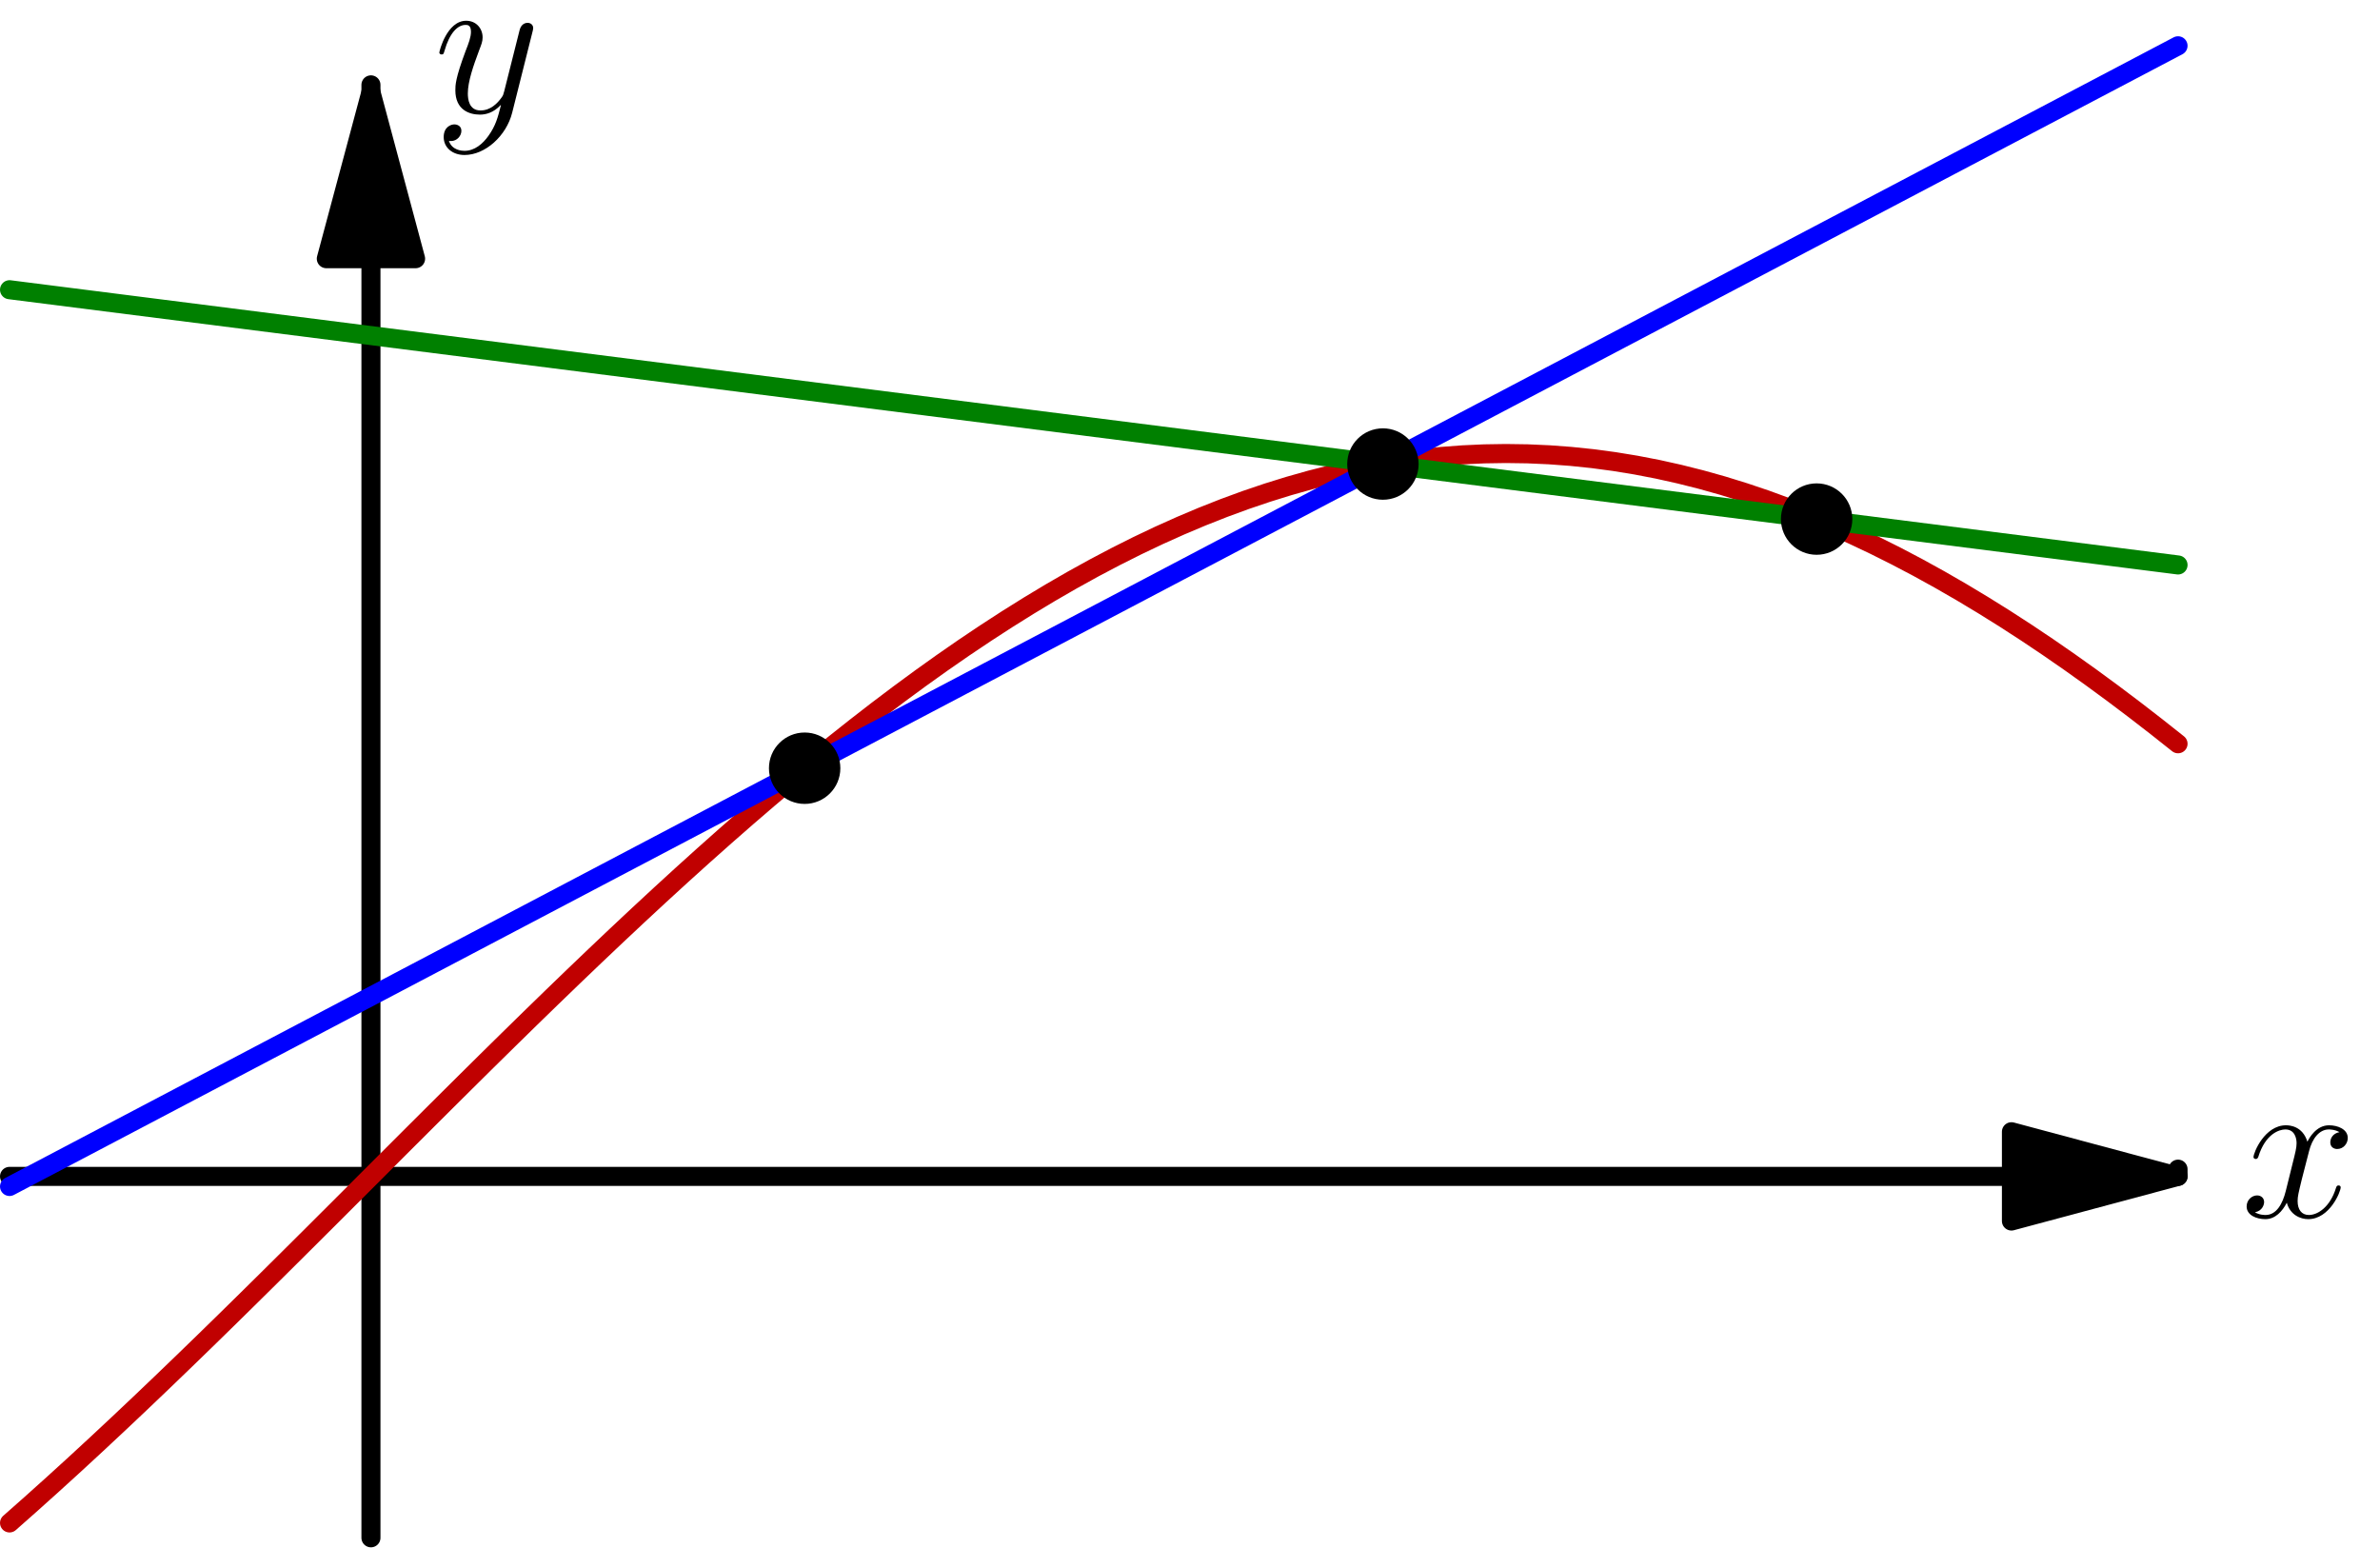
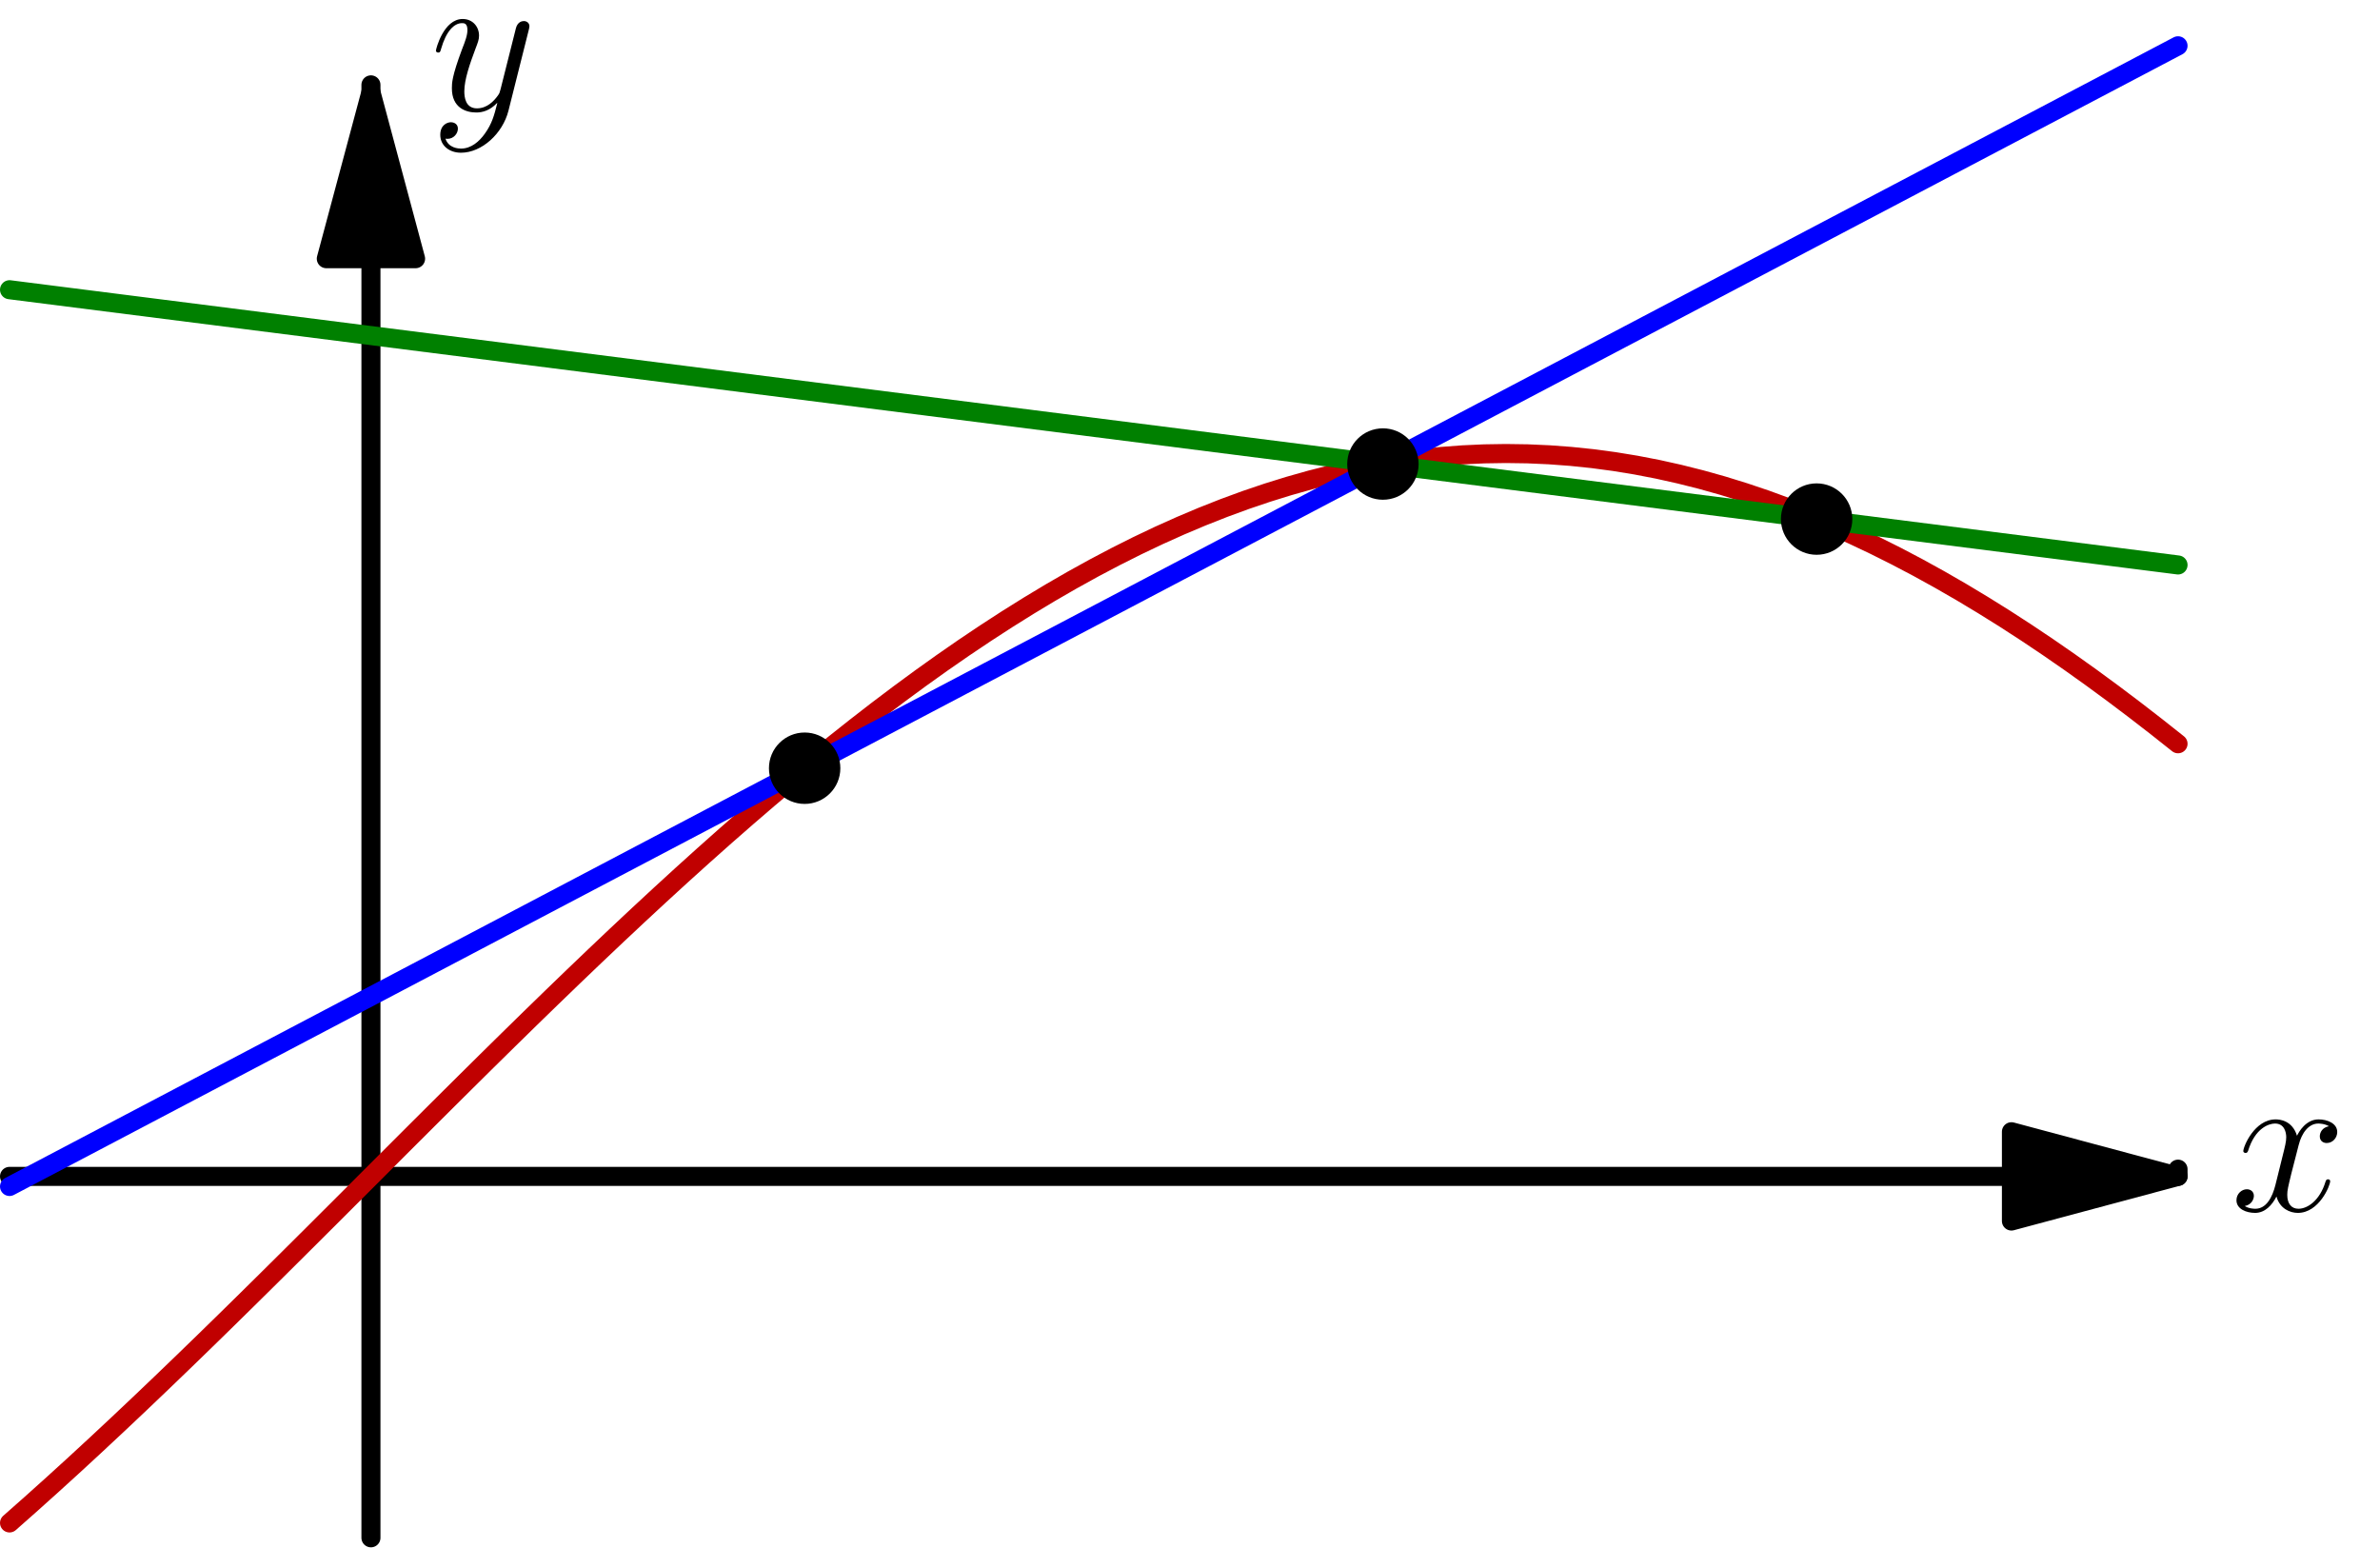
- <svg xmlns="http://www.w3.org/2000/svg" xmlns:xlink="http://www.w3.org/1999/xlink" height="184.285pt" version="1.1" viewBox="56.409 53.858 283.465 184.285" width="283.465pt">
+ <svg xmlns="http://www.w3.org/2000/svg" xmlns:xlink="http://www.w3.org/1999/xlink" height="184.976pt" version="1.1" viewBox="56.621 54.06 284.528 184.976" width="284.528pt">
  <defs>
-     <path d="M11.793 -10.151C10.997 -10.002 10.698 -9.405 10.698 -8.932C10.698 -8.335 11.171 -8.136 11.519 -8.136C12.266 -8.136 12.788 -8.783 12.788 -9.454C12.788 -10.499 11.594 -10.972 10.549 -10.972C9.031 -10.972 8.186 -9.479 7.962 -9.007C7.389 -10.873 5.847 -10.972 5.399 -10.972C2.861 -10.972 1.518 -7.713 1.518 -7.165C1.518 -7.066 1.617 -6.942 1.791 -6.942C1.99 -6.942 2.04 -7.091 2.09 -7.19C2.936 -9.952 4.603 -10.475 5.324 -10.475C6.444 -10.475 6.668 -9.43 6.668 -8.832C6.668 -8.285 6.519 -7.713 6.22 -6.519L5.374 -3.11C5.001 -1.617 4.279 -0.249 2.961 -0.249C2.836 -0.249 2.214 -0.249 1.692 -0.572C2.588 -0.746 2.787 -1.493 2.787 -1.791C2.787 -2.289 2.413 -2.588 1.941 -2.588C1.344 -2.588 0.697 -2.065 0.697 -1.269C0.697 -0.224 1.866 0.249 2.936 0.249C4.13 0.249 4.976 -0.697 5.498 -1.717C5.897 -0.249 7.141 0.249 8.061 0.249C10.599 0.249 11.942 -3.01 11.942 -3.558C11.942 -3.682 11.843 -3.782 11.694 -3.782C11.47 -3.782 11.445 -3.657 11.37 -3.458C10.698 -1.269 9.255 -0.249 8.136 -0.249C7.265 -0.249 6.792 -0.896 6.792 -1.916C6.792 -2.463 6.892 -2.861 7.29 -4.503L8.161 -7.887C8.534 -9.38 9.38 -10.475 10.524 -10.475C10.574 -10.475 11.271 -10.475 11.793 -10.151Z" id="g0-120" />
-     <path d="M6.543 2.787C5.872 3.732 4.901 4.578 3.682 4.578C3.384 4.578 2.189 4.528 1.816 3.384C1.891 3.409 2.015 3.409 2.065 3.409C2.811 3.409 3.309 2.762 3.309 2.189S2.836 1.418 2.463 1.418C2.065 1.418 1.194 1.717 1.194 2.936C1.194 4.205 2.264 5.076 3.682 5.076C6.17 5.076 8.683 2.787 9.38 0.025L11.818 -9.678C11.843 -9.803 11.893 -9.952 11.893 -10.101C11.893 -10.475 11.594 -10.723 11.221 -10.723C10.997 -10.723 10.475 -10.624 10.275 -9.877L8.434 -2.563C8.31 -2.115 8.31 -2.065 8.111 -1.791C7.613 -1.095 6.792 -0.249 5.598 -0.249C4.205 -0.249 4.08 -1.617 4.08 -2.289C4.08 -3.707 4.752 -5.623 5.424 -7.414C5.698 -8.136 5.847 -8.484 5.847 -8.982C5.847 -10.027 5.1 -10.972 3.881 -10.972C1.592 -10.972 0.672 -7.364 0.672 -7.165C0.672 -7.066 0.771 -6.942 0.945 -6.942C1.169 -6.942 1.194 -7.041 1.294 -7.389C1.891 -9.479 2.836 -10.475 3.807 -10.475C4.031 -10.475 4.454 -10.475 4.454 -9.653C4.454 -9.007 4.18 -8.285 3.807 -7.34C2.588 -4.08 2.588 -3.259 2.588 -2.662C2.588 -0.299 4.279 0.249 5.523 0.249C6.245 0.249 7.141 0.025 8.011 -0.896L8.036 -0.871C7.663 0.597 7.414 1.567 6.543 2.787Z" id="g0-121" />
+     <path d="M11.749 -10.113C10.956 -9.964 10.658 -9.37 10.658 -8.899C10.658 -8.304 11.129 -8.105 11.476 -8.105C12.22 -8.105 12.741 -8.75 12.741 -9.419C12.741 -10.46 11.551 -10.931 10.51 -10.931C8.998 -10.931 8.155 -9.444 7.932 -8.973C7.362 -10.832 5.825 -10.931 5.379 -10.931C2.851 -10.931 1.512 -7.684 1.512 -7.139C1.512 -7.04 1.611 -6.916 1.785 -6.916C1.983 -6.916 2.033 -7.064 2.082 -7.163C2.925 -9.915 4.586 -10.435 5.304 -10.435C6.42 -10.435 6.643 -9.394 6.643 -8.799C6.643 -8.254 6.494 -7.684 6.197 -6.494L5.354 -3.098C4.982 -1.611 4.263 -0.248 2.95 -0.248C2.826 -0.248 2.206 -0.248 1.686 -0.57C2.578 -0.744 2.776 -1.487 2.776 -1.785C2.776 -2.28 2.404 -2.578 1.933 -2.578C1.339 -2.578 0.694 -2.057 0.694 -1.264C0.694 -0.223 1.859 0.248 2.925 0.248C4.115 0.248 4.957 -0.694 5.478 -1.71C5.875 -0.248 7.114 0.248 8.031 0.248C10.559 0.248 11.898 -2.999 11.898 -3.545C11.898 -3.668 11.799 -3.768 11.65 -3.768C11.427 -3.768 11.402 -3.644 11.328 -3.445C10.658 -1.264 9.221 -0.248 8.105 -0.248C7.238 -0.248 6.767 -0.892 6.767 -1.909C6.767 -2.454 6.866 -2.851 7.263 -4.486L8.13 -7.857C8.502 -9.345 9.345 -10.435 10.485 -10.435C10.534 -10.435 11.229 -10.435 11.749 -10.113Z" id="g0-120" />
+     <path d="M6.519 2.776C5.85 3.718 4.883 4.561 3.668 4.561C3.371 4.561 2.181 4.511 1.809 3.371C1.884 3.396 2.008 3.396 2.057 3.396C2.801 3.396 3.297 2.751 3.297 2.181S2.826 1.413 2.454 1.413C2.057 1.413 1.19 1.71 1.19 2.925C1.19 4.189 2.256 5.057 3.668 5.057C6.147 5.057 8.651 2.776 9.345 0.025L11.774 -9.642C11.799 -9.766 11.848 -9.915 11.848 -10.063C11.848 -10.435 11.551 -10.683 11.179 -10.683C10.956 -10.683 10.435 -10.584 10.237 -9.84L8.403 -2.553C8.279 -2.107 8.279 -2.057 8.081 -1.785C7.585 -1.091 6.767 -0.248 5.577 -0.248C4.189 -0.248 4.065 -1.611 4.065 -2.28C4.065 -3.693 4.734 -5.602 5.404 -7.387C5.676 -8.105 5.825 -8.452 5.825 -8.948C5.825 -9.989 5.081 -10.931 3.867 -10.931C1.586 -10.931 0.669 -7.337 0.669 -7.139C0.669 -7.04 0.768 -6.916 0.942 -6.916C1.165 -6.916 1.19 -7.015 1.289 -7.362C1.884 -9.444 2.826 -10.435 3.792 -10.435C4.016 -10.435 4.437 -10.435 4.437 -9.617C4.437 -8.973 4.164 -8.254 3.792 -7.312C2.578 -4.065 2.578 -3.247 2.578 -2.652C2.578 -0.297 4.263 0.248 5.503 0.248C6.222 0.248 7.114 0.025 7.981 -0.892L8.006 -0.868C7.634 0.595 7.387 1.562 6.519 2.776Z" id="g0-121" />
  </defs>
-   <g id="page1" transform="matrix(0.996264 0 0 0.996264 0 0)">
+   <g id="page1">
    <g transform="matrix(1 0 0 1 100.967 194.691)">
      <path d="M 196.12 0L -43.207 -0" fill="none" stroke="#000000" stroke-linecap="round" stroke-linejoin="round" stroke-miterlimit="10.037" stroke-width="2.276" />
    </g>
    <g transform="matrix(1 0 0 1 100.967 194.691)">
-       <path d="M 216.037 0L 196.12 -5.337L 196.12 5.337L 216.037 0Z" fill="#000000" />
+       <path d="M 216.037 -1.44174e-15L 196.12 -5.337L 196.12 5.337L 216.037 -1.44174e-15Z" fill="#000000" />
    </g>
    <g transform="matrix(1 0 0 1 100.967 194.691)">
-       <path d="M 216.037 0L 196.12 -5.337L 196.12 5.337L 216.037 0Z" fill="none" stroke="#000000" stroke-linecap="round" stroke-linejoin="round" stroke-miterlimit="10.037" stroke-width="2.276" />
+       <path d="M 216.037 -1.44174e-15L 196.12 -5.337L 196.12 5.337L 216.037 -1.44174e-15Z" fill="none" stroke="#000000" stroke-linecap="round" stroke-linejoin="round" stroke-miterlimit="10.037" stroke-width="2.276" />
    </g>
    <g transform="matrix(1 0 0 1 100.967 194.691)">
      <path d="M 216.037 0L 216.037 -0.864" fill="none" stroke="#000000" stroke-linecap="round" stroke-linejoin="round" stroke-miterlimit="10.037" stroke-width="2.276" />
    </g>
-     <use x="324.508" xlink:href="#g0-120" y="199.555" />
+     <use x="323.295" xlink:href="#g0-120" y="198.809" />
    <g transform="matrix(1 0 0 1 100.967 194.691)">
      <path d="M 0 -109.705L 0 43.207" fill="none" stroke="#000000" stroke-linecap="round" stroke-linejoin="round" stroke-miterlimit="10.037" stroke-width="2.276" />
    </g>
    <g transform="matrix(1 0 0 1 100.967 194.691)">
-       <path d="M 0 -129.622L -5.337 -109.705L 5.337 -109.705L 0 -129.622Z" fill="#000000" />
+       <path d="M -2.16609e-15 -129.622L -5.337 -109.705L 5.337 -109.705L -2.16609e-15 -129.622Z" fill="#000000" />
    </g>
    <g transform="matrix(1 0 0 1 100.967 194.691)">
-       <path d="M 0 -129.622L -5.337 -109.705L 5.337 -109.705L 0 -129.622Z" fill="none" stroke="#000000" stroke-linecap="round" stroke-linejoin="round" stroke-miterlimit="10.037" stroke-width="2.276" />
+       <path d="M -2.16609e-15 -129.622L -5.337 -109.705L 5.337 -109.705L -2.16609e-15 -129.622Z" fill="none" stroke="#000000" stroke-linecap="round" stroke-linejoin="round" stroke-miterlimit="10.037" stroke-width="2.276" />
    </g>
    <g transform="matrix(1 0 0 1 100.967 194.691)">
      <path d="M 0 -129.622L 0 -130.486" fill="none" stroke="#000000" stroke-linecap="round" stroke-linejoin="round" stroke-miterlimit="10.037" stroke-width="2.276" />
    </g>
-     <use x="108.47" xlink:href="#g0-121" y="67.513" />
+     <use x="108.065" xlink:href="#g0-121" y="67.261" />
    <g transform="matrix(1 0 0 1 100.967 194.691)">
      <path d="M -43.207 41.429L -40.615 39.136L -38.023 36.807L -35.43 34.446L -32.838 32.053L -30.245 29.631L -27.653 27.183L -25.06 24.71L -22.468 22.216L -19.875 19.701L -17.283 17.168L -14.691 14.62L -12.098 12.059L -9.506 9.486L -6.913 6.906L -4.321 4.319L -1.728 1.728L 0.864 -0.864L 3.457 -3.456L 6.049 -6.044L 8.641 -8.627L 11.234 -11.202L 13.826 -13.768L 16.419 -16.32L 19.011 -18.858L 21.604 -21.379L 24.196 -23.881L 26.789 -26.362L 29.381 -28.818L 31.974 -31.249L 34.566 -33.651L 37.158 -36.024L 39.751 -38.364L 42.343 -40.669L 44.936 -42.938L 47.528 -45.168L 50.121 -47.357L 52.713 -49.504L 55.306 -51.607L 57.898 -53.662L 60.49 -55.67L 63.083 -57.627L 65.675 -59.533L 68.268 -61.385L 70.86 -63.182L 73.453 -64.922L 76.045 -66.603L 78.638 -68.225L 81.23 -69.785L 83.822 -71.282L 86.415 -72.716L 89.007 -74.083L 91.6 -75.385L 94.192 -76.618L 96.785 -77.782L 99.377 -78.876L 101.97 -79.9L 104.562 -80.851L 107.154 -81.73L 109.747 -82.535L 112.339 -83.266L 114.932 -83.922L 117.524 -84.502L 120.117 -85.006L 122.709 -85.434L 125.302 -85.785L 127.894 -86.059L 130.486 -86.255L 133.079 -86.374L 135.671 -86.415L 138.264 -86.378L 140.856 -86.263L 143.449 -86.071L 146.041 -85.802L 148.634 -85.455L 151.226 -85.031L 153.818 -84.531L 156.411 -83.954L 159.003 -83.302L 161.596 -82.576L 164.188 -81.774L 166.781 -80.9L 169.373 -79.952L 171.966 -78.933L 174.558 -77.842L 177.15 -76.681L 179.743 -75.452L 182.335 -74.154L 184.928 -72.79L 187.52 -71.36L 190.113 -69.866L 192.705 -68.309L 195.298 -66.691L 197.89 -65.013L 200.483 -63.276L 203.075 -61.482L 205.667 -59.633L 208.26 -57.73L 210.852 -55.775L 213.445 -53.77L 216.037 -51.717" fill="none" stroke="#c00000" stroke-linecap="round" stroke-linejoin="round" stroke-miterlimit="10.037" stroke-width="2.276" />
    </g>
    <g transform="matrix(1 0 0 1 100.967 194.691)">
      <path d="M -43.207 1.207L 216.037 -135.158" fill="none" stroke="#0000ff" stroke-linecap="round" stroke-linejoin="round" stroke-miterlimit="10.037" stroke-width="2.276" />
    </g>
    <g transform="matrix(1 0 0 1 100.967 194.691)">
      <path d="M -43.207 -105.996L 216.037 -73.093" fill="none" stroke="#008000" stroke-linecap="round" stroke-linejoin="round" stroke-miterlimit="10.037" stroke-width="2.276" />
    </g>
    <g transform="matrix(1 0 0 1 100.967 194.691)">
      <circle cx="51.849" cy="-48.794" r="4.268" fill="#000000" />
    </g>
    <g transform="matrix(1 0 0 1 100.967 194.691)">
      <circle cx="120.981" cy="-85.157" r="4.268" fill="#000000" />
    </g>
    <g transform="matrix(1 0 0 1 100.967 194.691)">
      <circle cx="172.83" cy="-78.577" r="4.268" fill="#000000" />
    </g>
  </g>
</svg>
